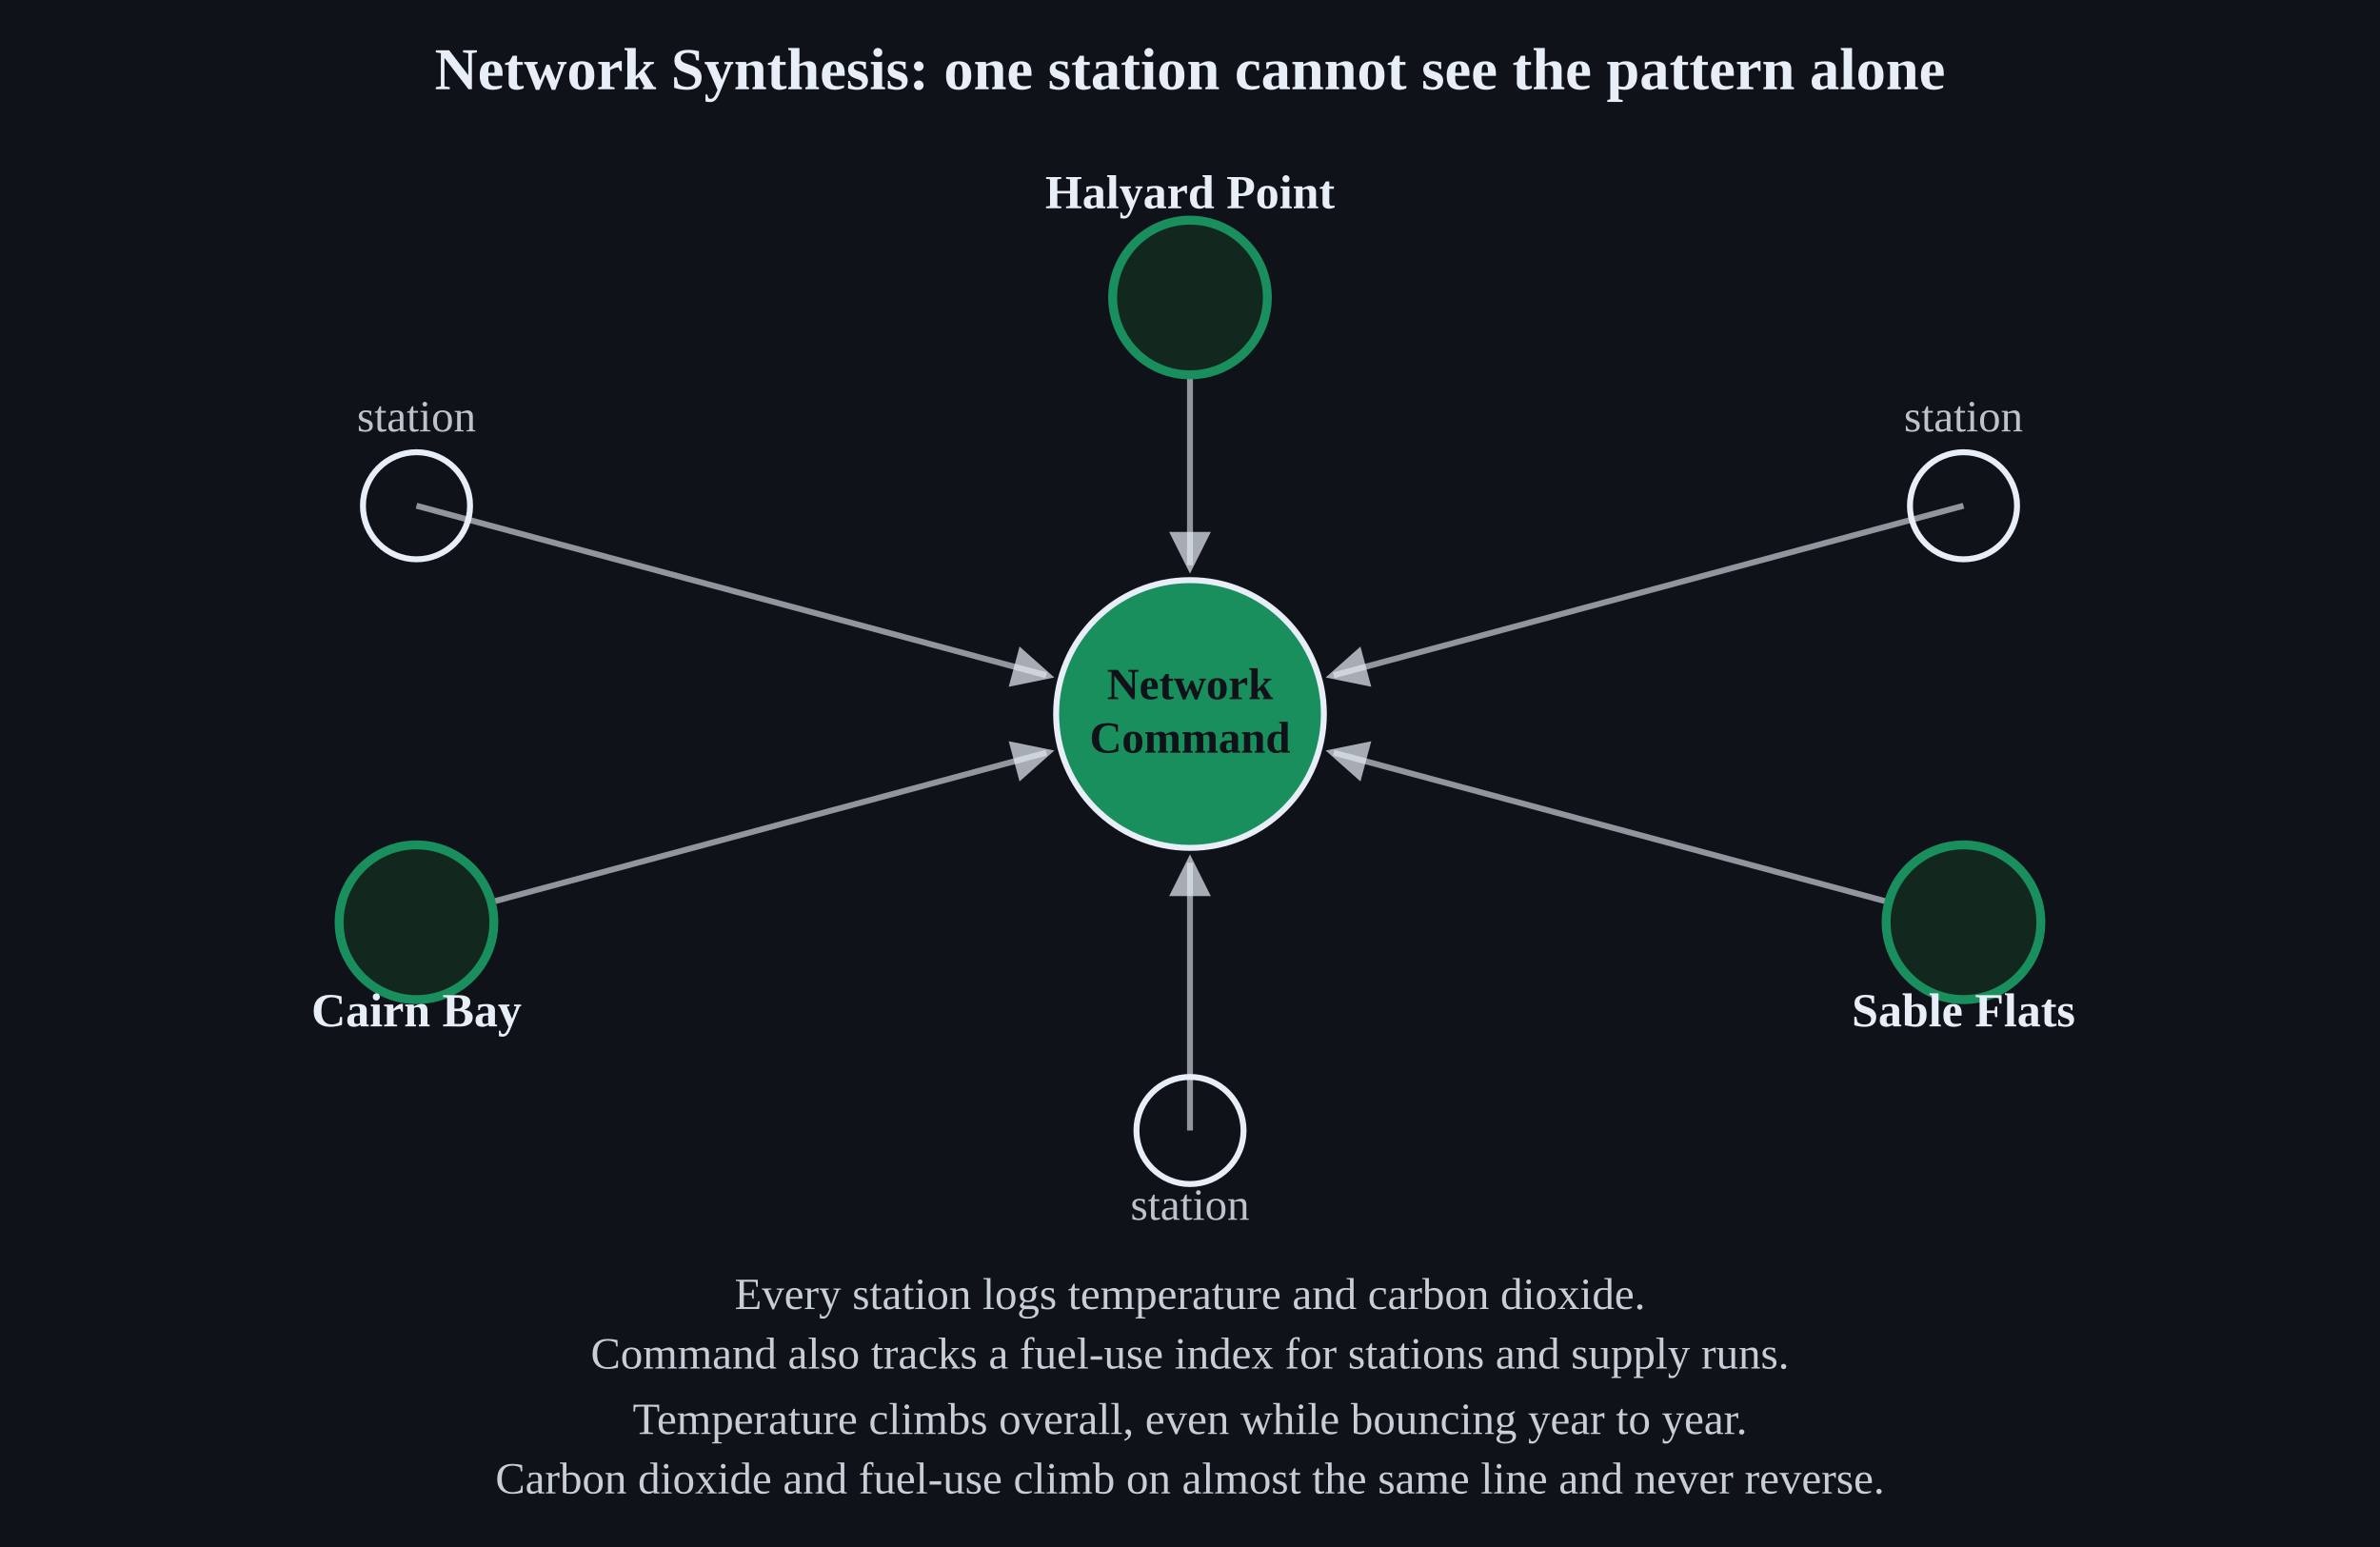
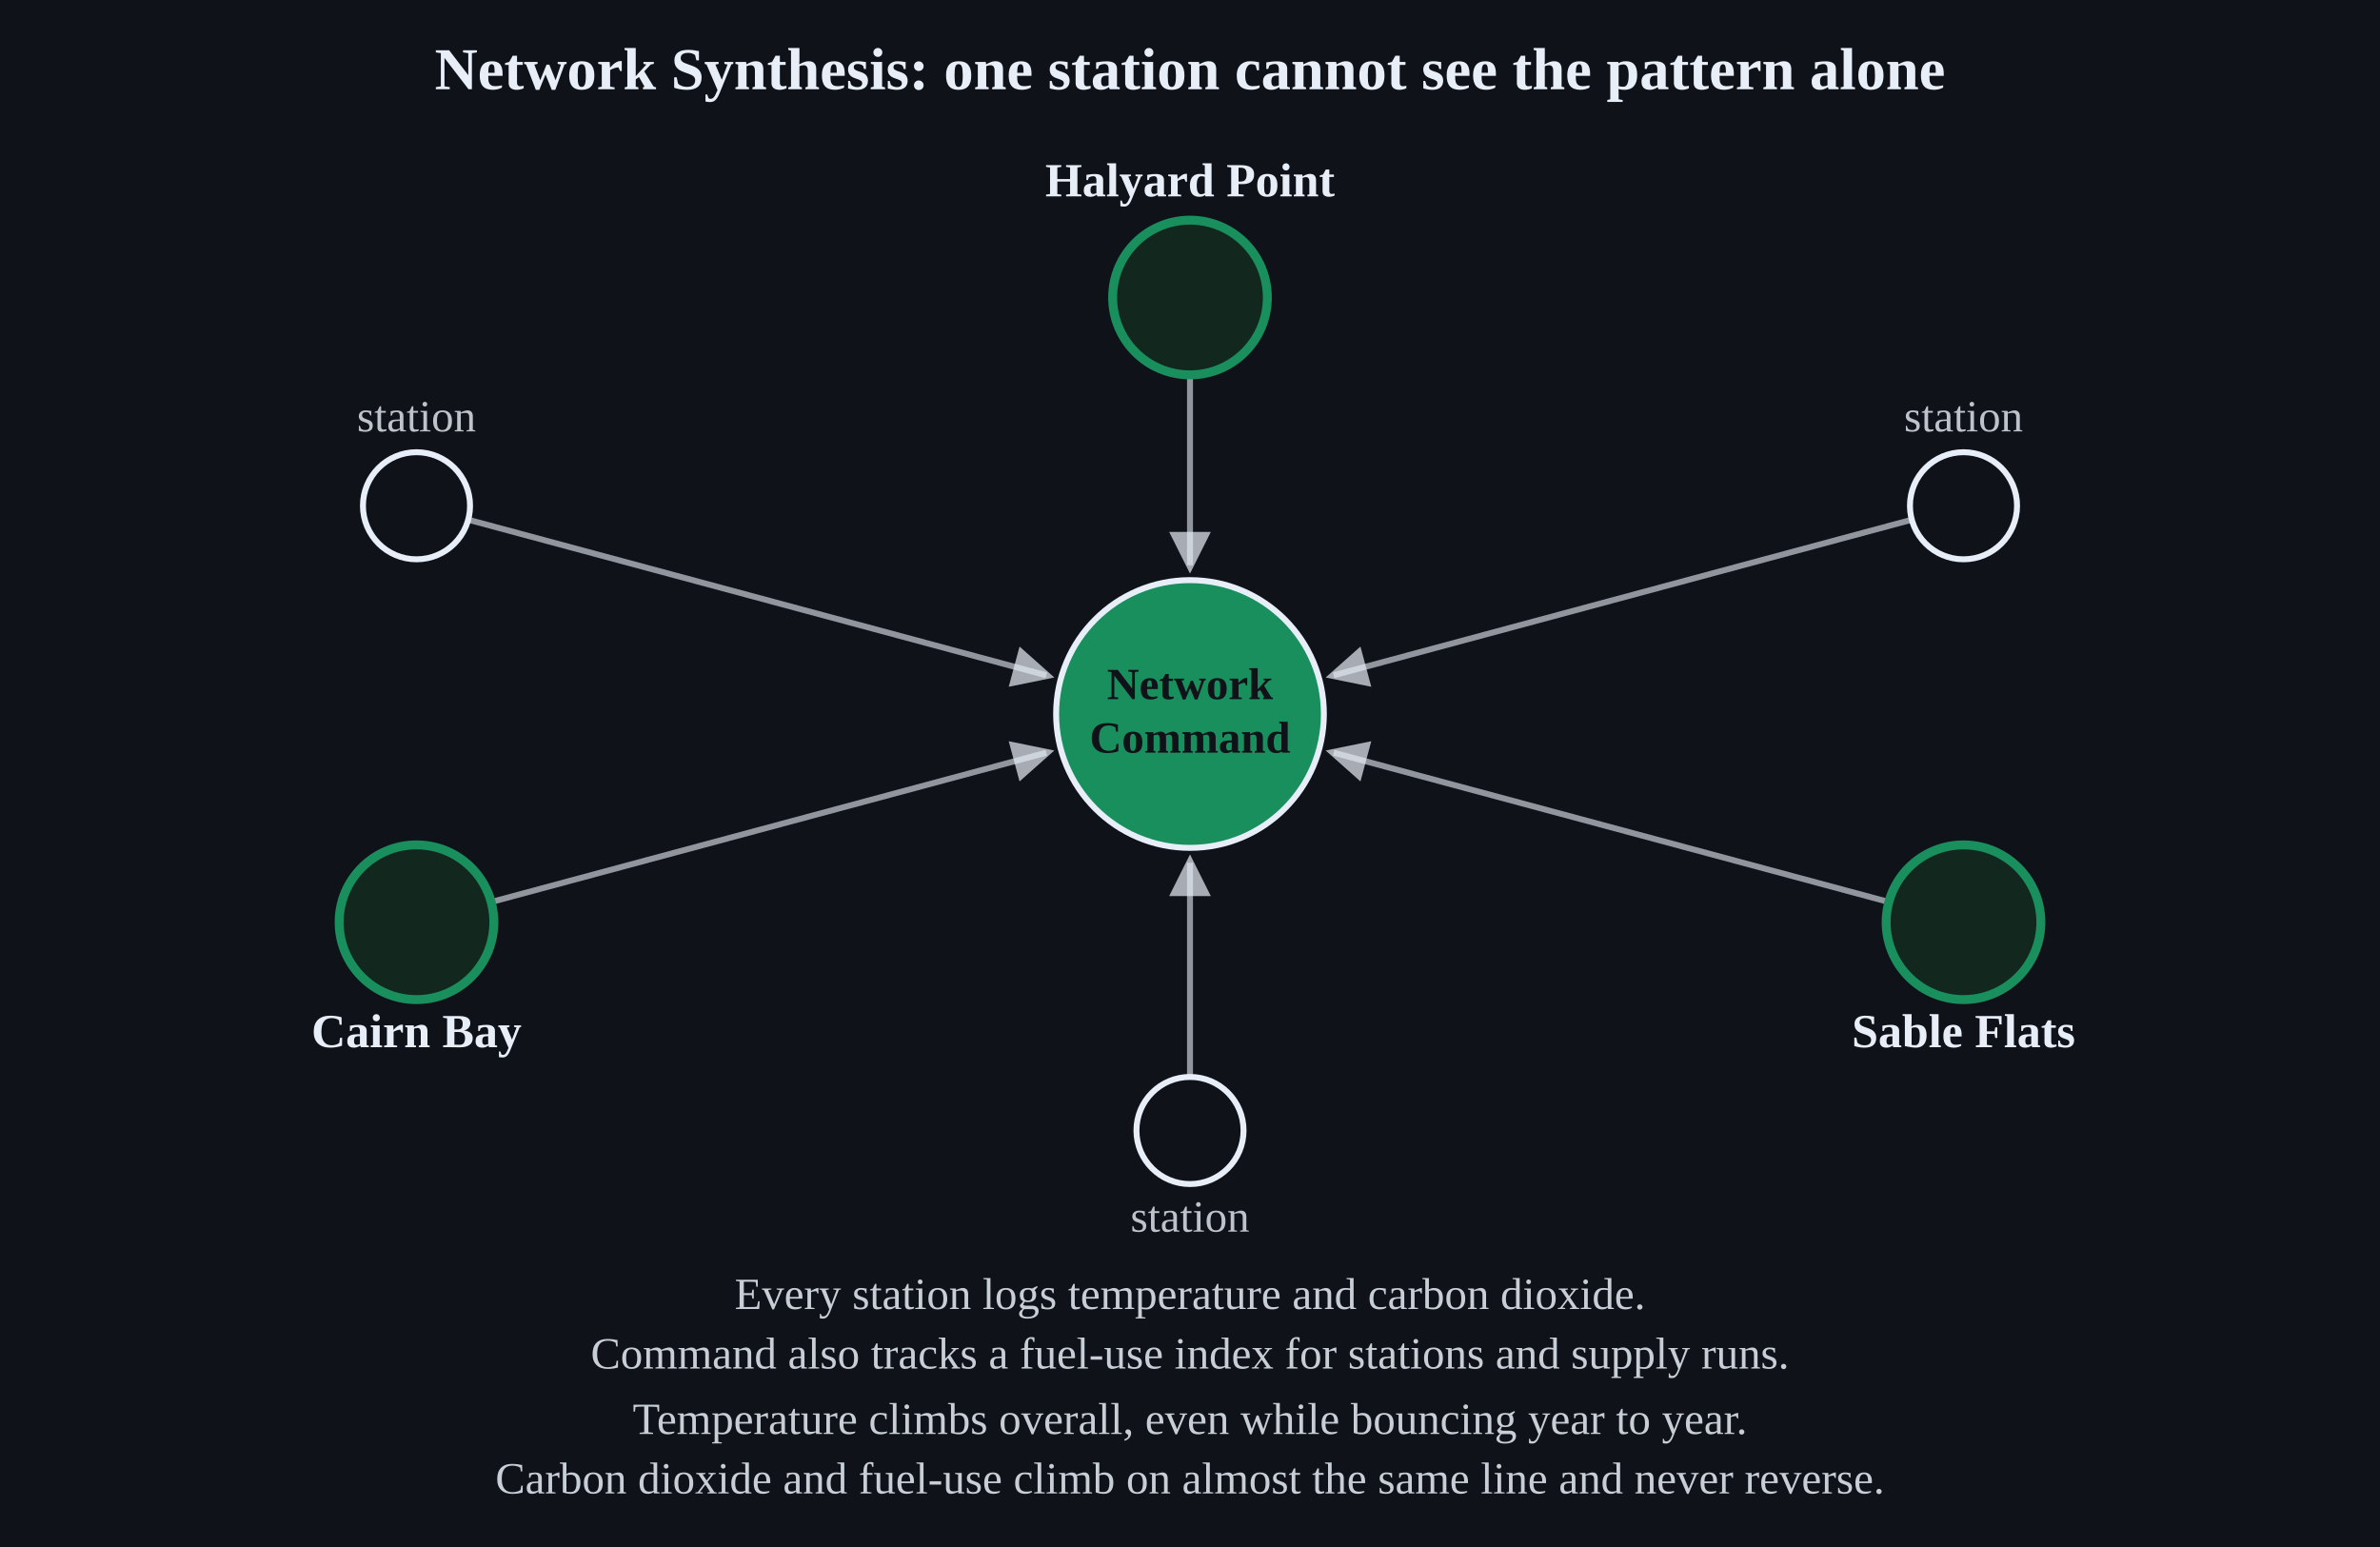
<svg xmlns="http://www.w3.org/2000/svg" width="800" height="520" viewBox="0 0 800 520" role="img">
  <defs>
    <marker id="netArrow" viewBox="0 0 10 10" refX="8" refY="5" markerWidth="7" markerHeight="7" orient="auto-start-reverse">
      <path d="M0,0 L10,5 L0,10 z" fill="rgba(232,238,247,0.7)" />
    </marker>
  </defs>
  <rect x="0" y="0" width="800" height="520" fill="#0f1218" />
  <text x="400" y="30" font-size="20" fill="#e8eef7" text-anchor="middle" font-weight="700">Network Synthesis: one station cannot see the pattern alone</text>
-   <line x1="400" y1="100" x2="400" y2="190" stroke="rgba(232,238,247,0.6)" stroke-width="2" marker-end="url(#netArrow)" />
-   <line x1="660" y1="170" x2="448.3" y2="227" stroke="rgba(232,238,247,0.6)" stroke-width="2" marker-end="url(#netArrow)" />
-   <line x1="660" y1="310" x2="448.3" y2="253" stroke="rgba(232,238,247,0.6)" stroke-width="2" marker-end="url(#netArrow)" />
-   <line x1="400" y1="380" x2="400" y2="290" stroke="rgba(232,238,247,0.6)" stroke-width="2" marker-end="url(#netArrow)" />
-   <line x1="140" y1="310" x2="351.7" y2="253" stroke="rgba(232,238,247,0.6)" stroke-width="2" marker-end="url(#netArrow)" />
-   <line x1="140" y1="170" x2="351.7" y2="227" stroke="rgba(232,238,247,0.6)" stroke-width="2" marker-end="url(#netArrow)" />
+   <line x1="400" y1="126" x2="400" y2="190" stroke="rgba(232,238,247,0.6)" stroke-width="2" marker-end="url(#netArrow)" />
+   <line x1="642.6" y1="174.7" x2="448.3" y2="227" stroke="rgba(232,238,247,0.6)" stroke-width="2" marker-end="url(#netArrow)" />
+   <line x1="634.9" y1="303.2" x2="448.3" y2="253" stroke="rgba(232,238,247,0.6)" stroke-width="2" marker-end="url(#netArrow)" />
+   <line x1="400" y1="362" x2="400" y2="290" stroke="rgba(232,238,247,0.6)" stroke-width="2" marker-end="url(#netArrow)" />
+   <line x1="165.1" y1="303.2" x2="351.7" y2="253" stroke="rgba(232,238,247,0.6)" stroke-width="2" marker-end="url(#netArrow)" />
+   <line x1="157.4" y1="174.7" x2="351.7" y2="227" stroke="rgba(232,238,247,0.6)" stroke-width="2" marker-end="url(#netArrow)" />
  <circle cx="400" cy="100" r="26" fill="#12281f" stroke="#1a8f5e" stroke-width="3" />
-   <text x="400" y="70" font-size="16" fill="#e8eef7" text-anchor="middle" font-weight="700">Halyard Point</text>
+   <text x="400" y="66" font-size="16" fill="#e8eef7" text-anchor="middle" font-weight="700">Halyard Point</text>
  <circle cx="660" cy="310" r="26" fill="#12281f" stroke="#1a8f5e" stroke-width="3" />
-   <text x="660" y="345" font-size="16" fill="#e8eef7" text-anchor="middle" font-weight="700">Sable Flats</text>
+   <text x="660" y="352" font-size="16" fill="#e8eef7" text-anchor="middle" font-weight="700">Sable Flats</text>
  <circle cx="140" cy="310" r="26" fill="#12281f" stroke="#1a8f5e" stroke-width="3" />
-   <text x="140" y="345" font-size="16" fill="#e8eef7" text-anchor="middle" font-weight="700">Cairn Bay</text>
+   <text x="140" y="352" font-size="16" fill="#e8eef7" text-anchor="middle" font-weight="700">Cairn Bay</text>
  <circle cx="660" cy="170" r="18" fill="none" stroke="#e8eef7" stroke-width="2" />
  <text x="660" y="145" font-size="15" fill="#e8eef7" fill-opacity="0.8" text-anchor="middle">station</text>
  <circle cx="400" cy="380" r="18" fill="none" stroke="#e8eef7" stroke-width="2" />
-   <text x="400" y="410" font-size="15" fill="#e8eef7" fill-opacity="0.8" text-anchor="middle">station</text>
+   <text x="400" y="414" font-size="15" fill="#e8eef7" fill-opacity="0.8" text-anchor="middle">station</text>
  <circle cx="140" cy="170" r="18" fill="none" stroke="#e8eef7" stroke-width="2" />
  <text x="140" y="145" font-size="15" fill="#e8eef7" fill-opacity="0.8" text-anchor="middle">station</text>
  <circle cx="400" cy="240" r="45" fill="#1a8f5e" stroke="#e8eef7" stroke-width="2" />
  <text x="400" y="235" font-size="15" fill="#0f1218" text-anchor="middle" font-weight="700">Network</text>
  <text x="400" y="253" font-size="15" fill="#0f1218" text-anchor="middle" font-weight="700">Command</text>
  <text x="400" y="440" font-size="15" fill="#e8eef7" fill-opacity="0.85" text-anchor="middle">Every station logs temperature and carbon dioxide.</text>
  <text x="400" y="460" font-size="15" fill="#e8eef7" fill-opacity="0.85" text-anchor="middle">Command also tracks a fuel-use index for stations and supply runs.</text>
  <text x="400" y="482" font-size="15" fill="#e8eef7" fill-opacity="0.85" text-anchor="middle">Temperature climbs overall, even while bouncing year to year.</text>
  <text x="400" y="502" font-size="15" fill="#e8eef7" fill-opacity="0.85" text-anchor="middle">Carbon dioxide and fuel-use climb on almost the same line and never reverse.</text>
</svg>
